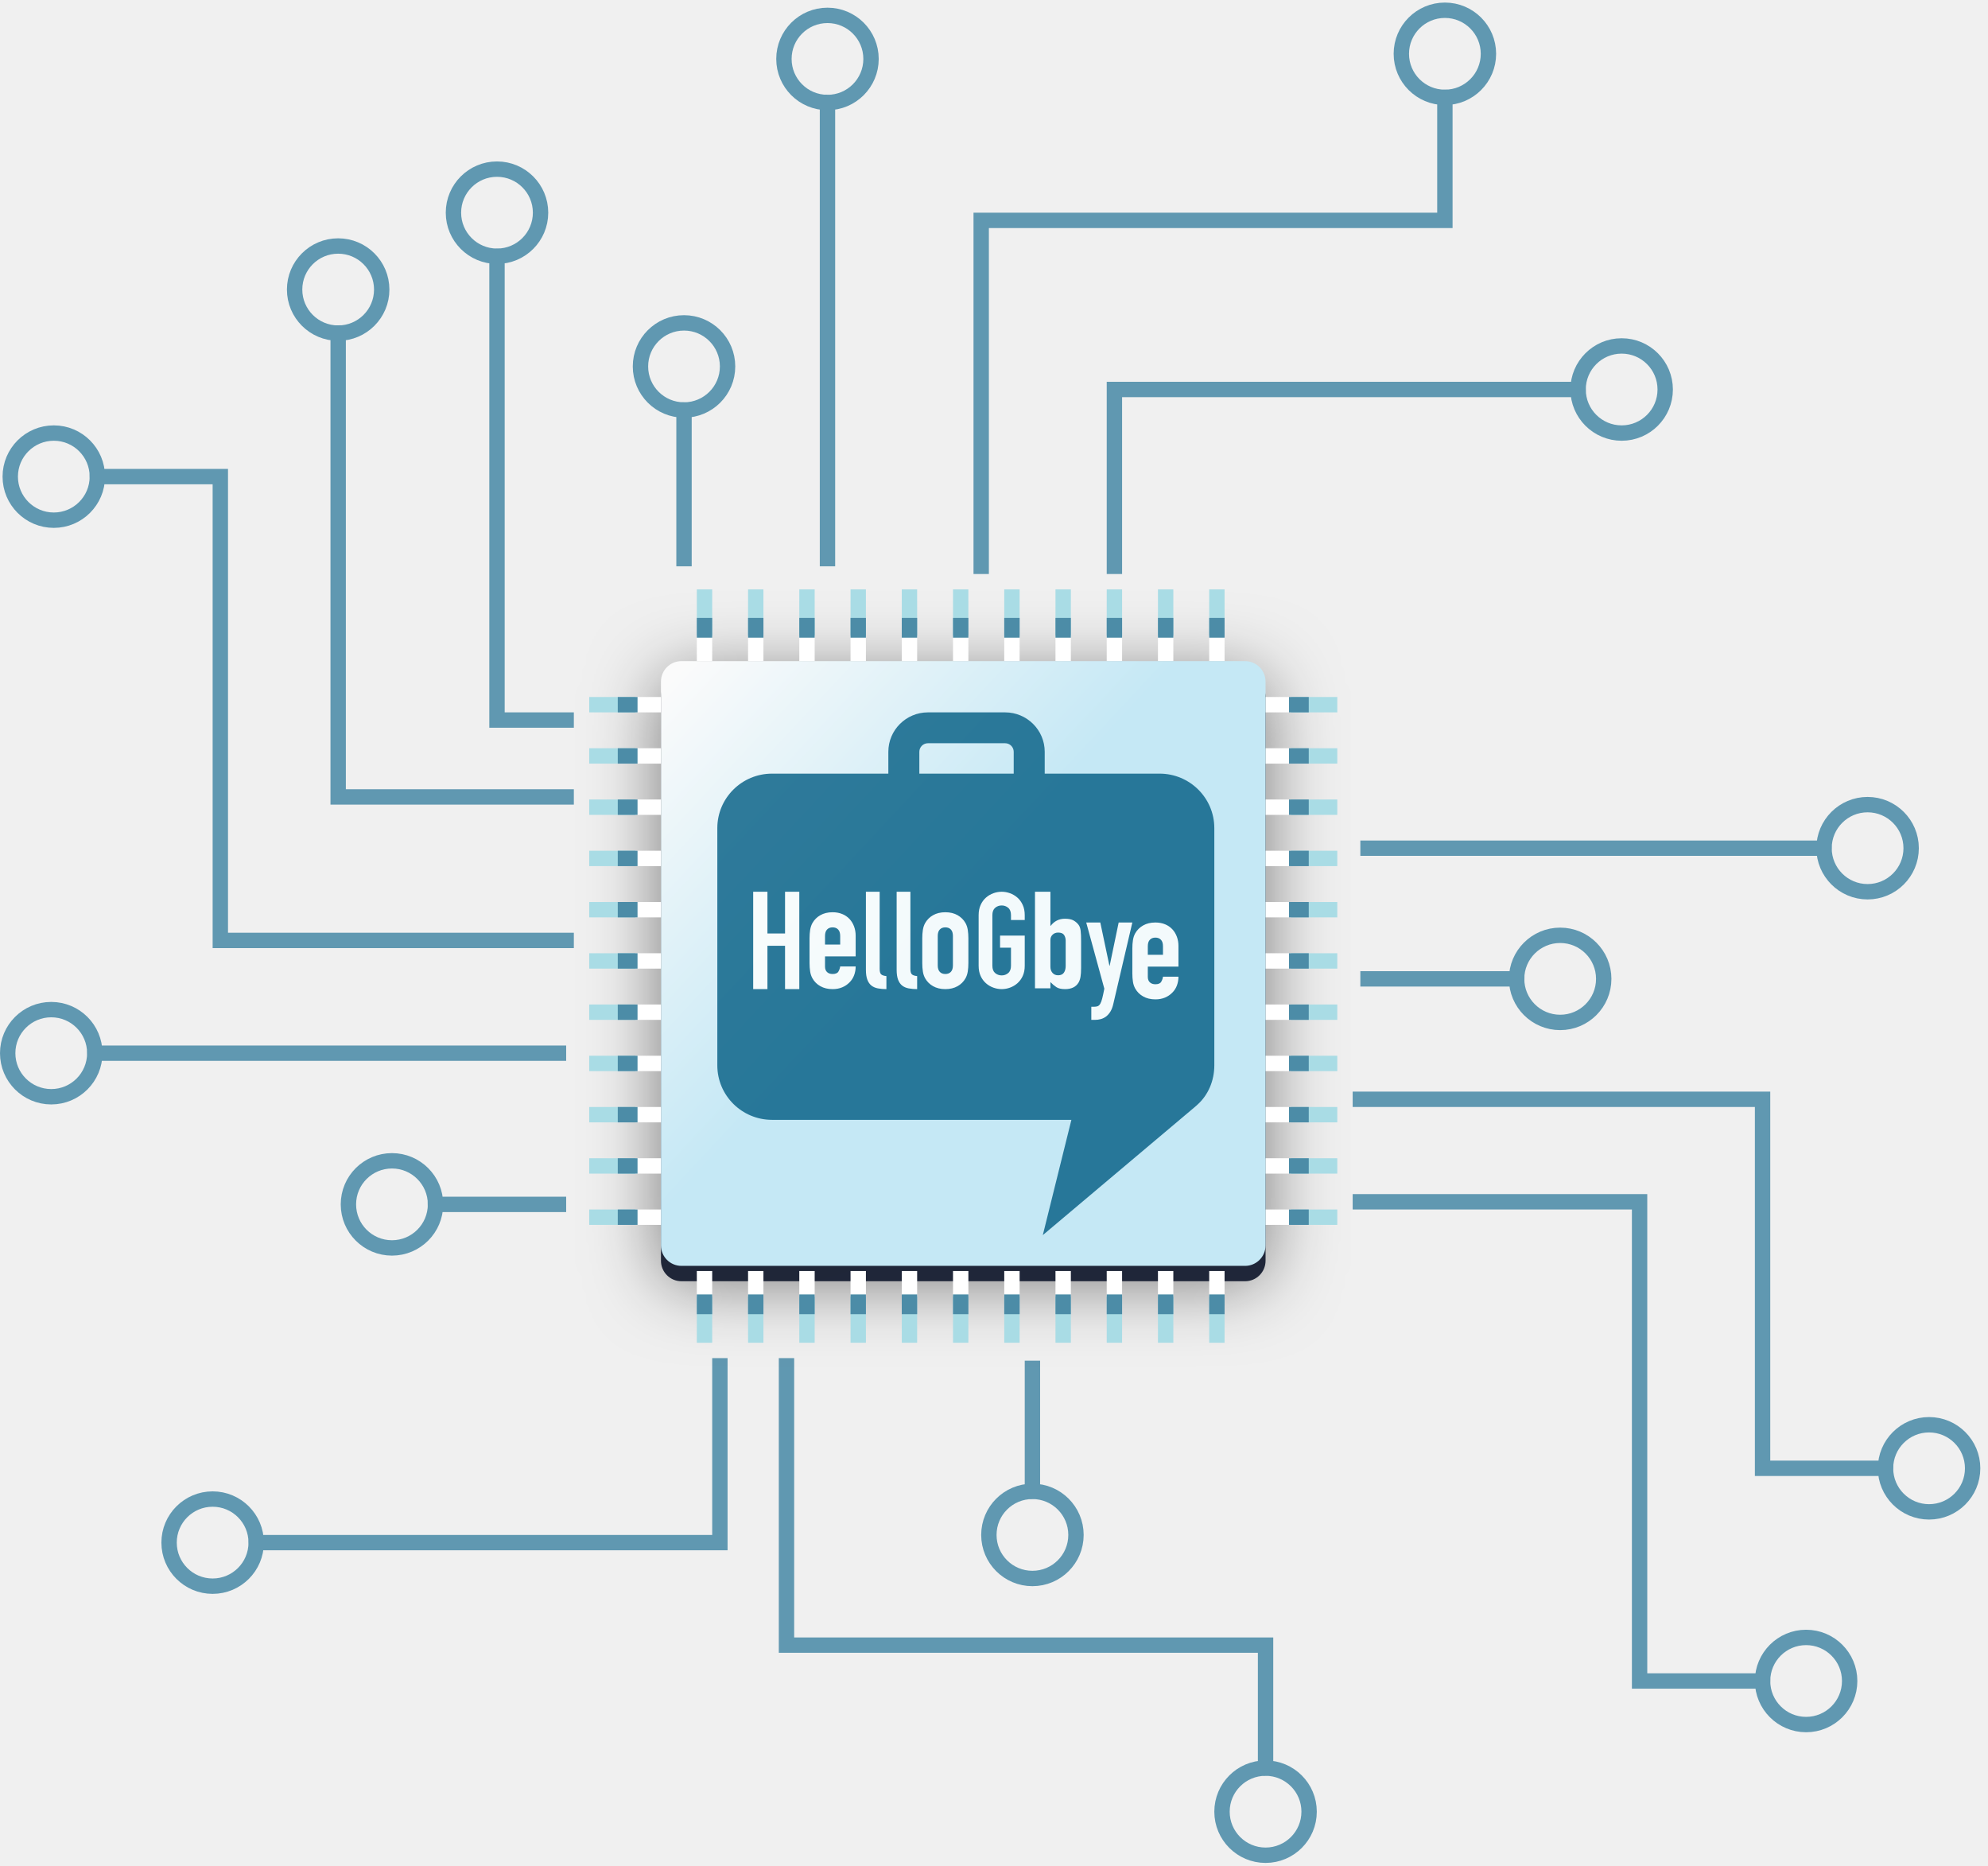
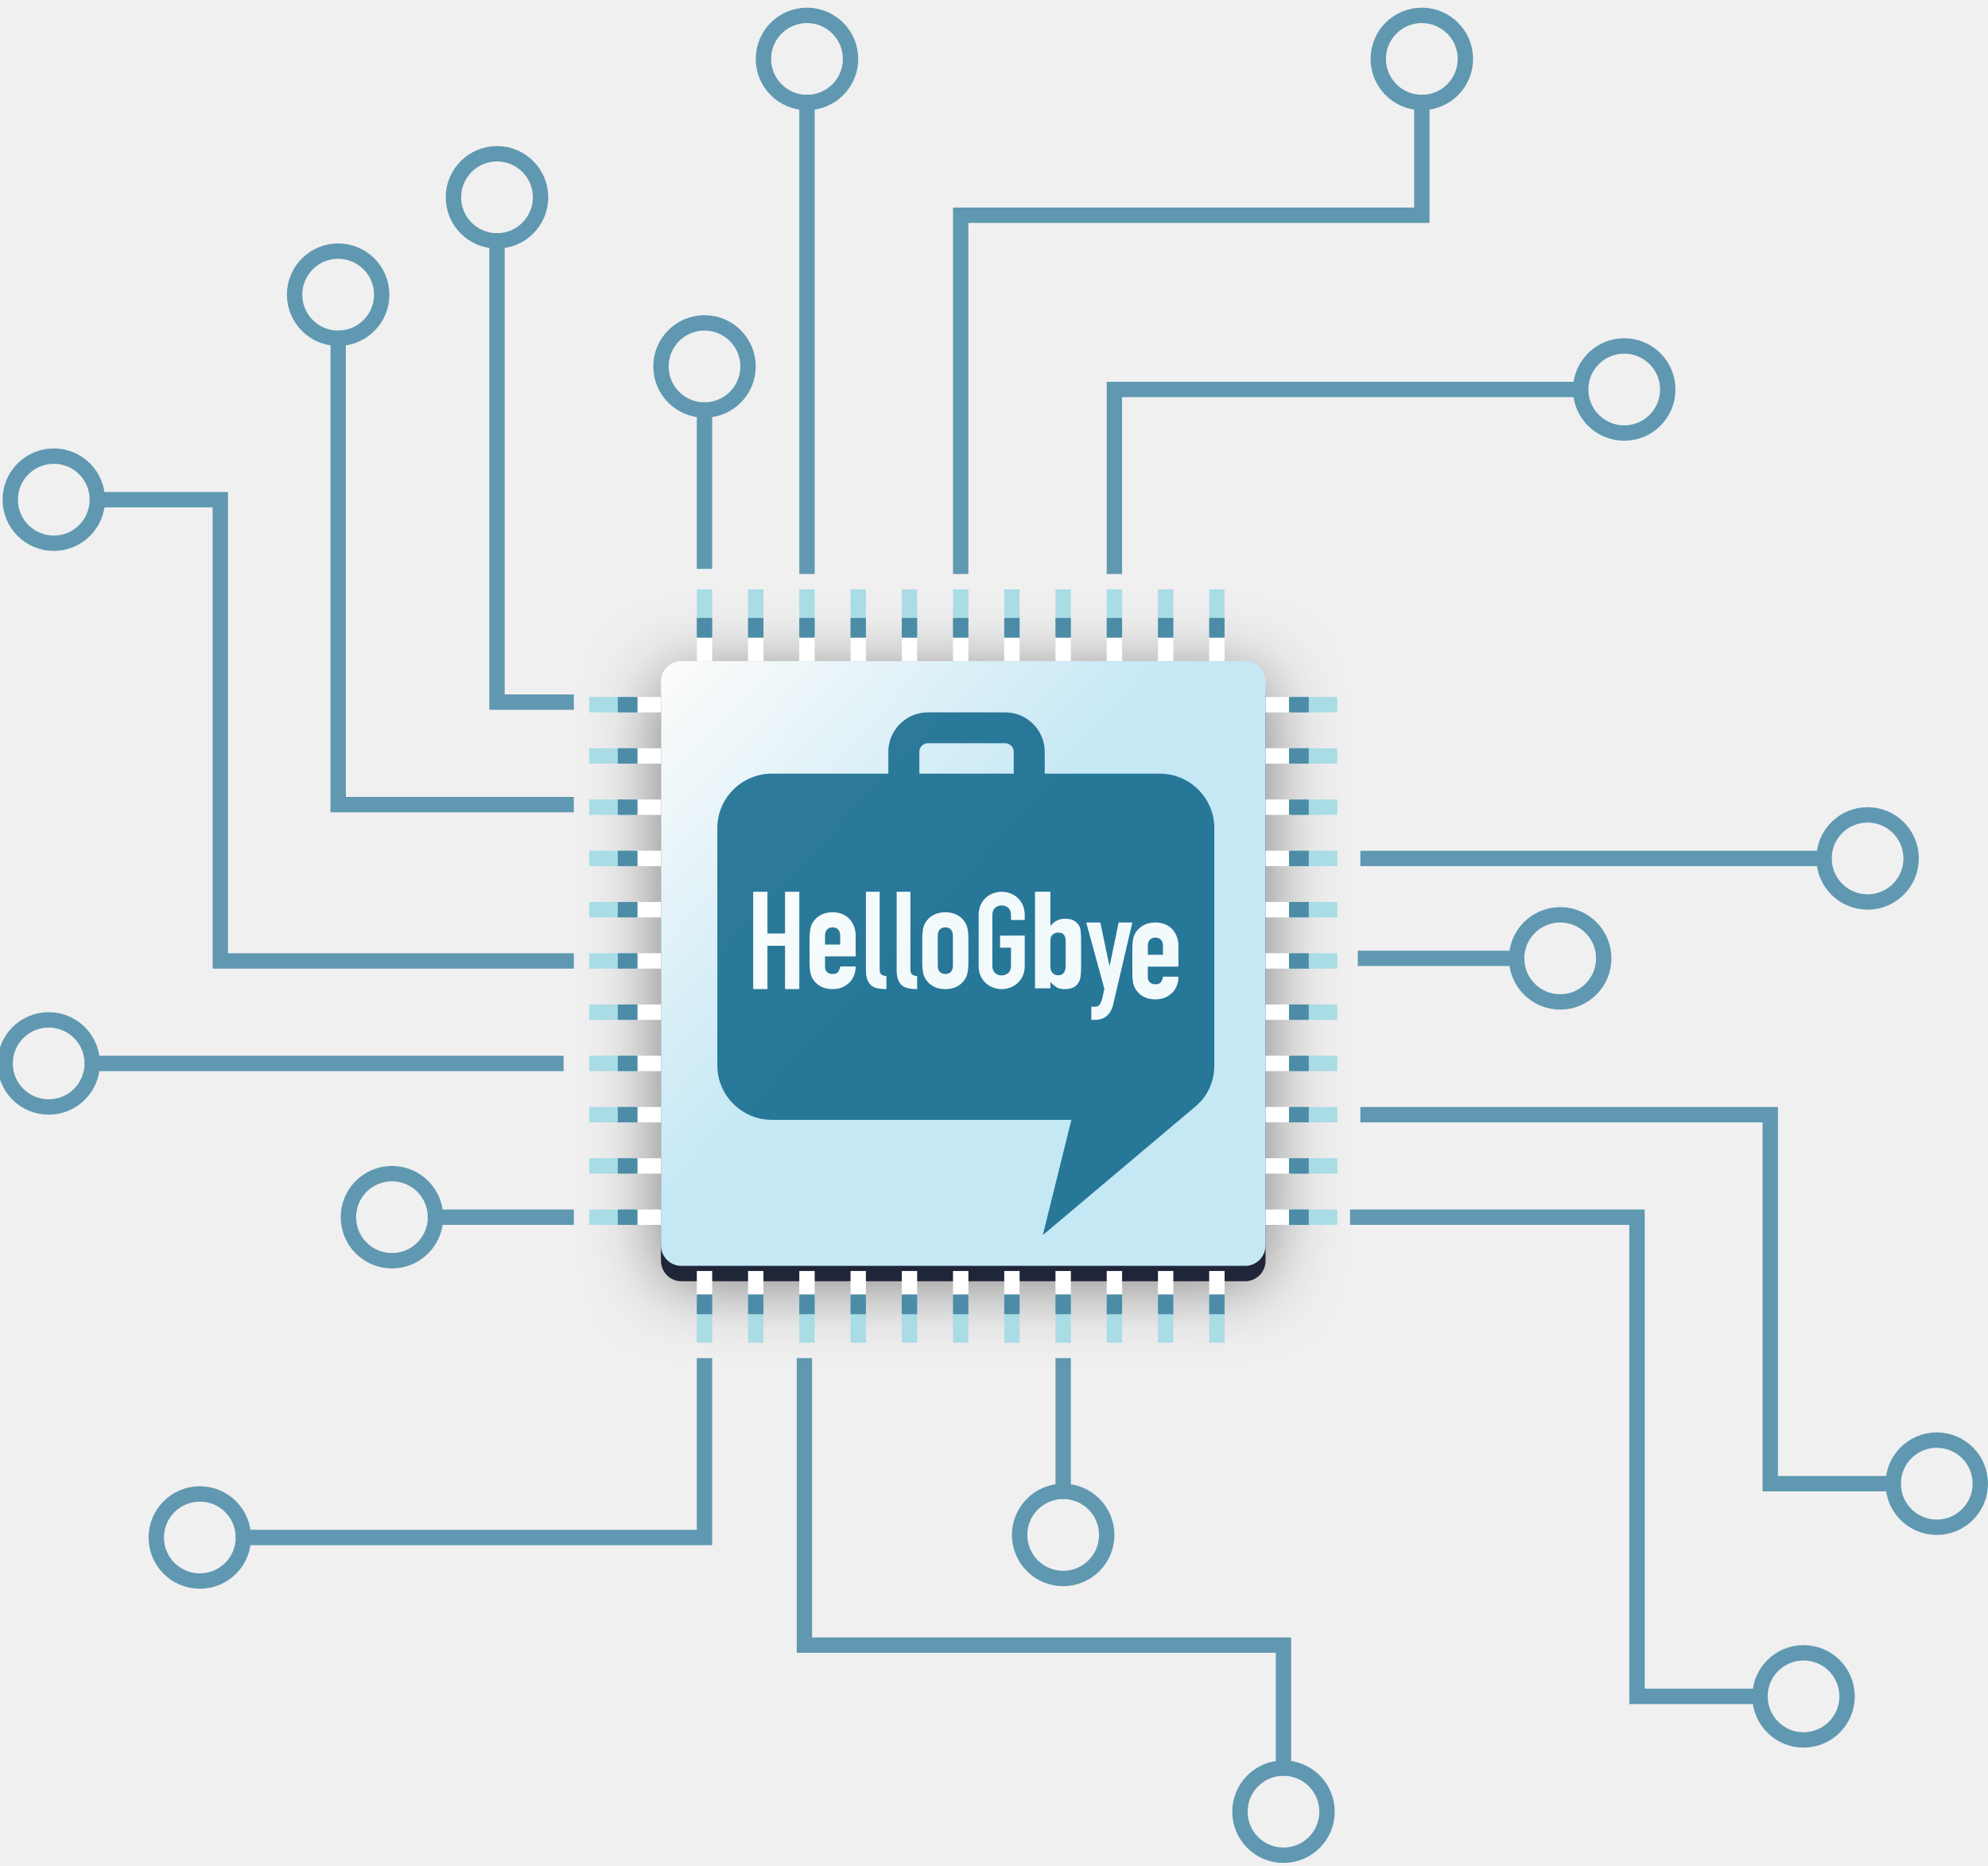
<svg xmlns="http://www.w3.org/2000/svg" xmlns:xlink="http://www.w3.org/1999/xlink" width="388" height="364" viewBox="0 0 388 364">
  <defs>
    <linearGradient x1="19.461%" y1="0%" x2="49.568%" y2="98.587%" id="c">
      <stop stop-color="#202430" offset="0%" />
      <stop stop-color="#1F2639" offset="100%" />
    </linearGradient>
    <rect id="b" x="13" y="16" width="118" height="118" rx="4" />
    <filter x="-17.8%" y="-17.8%" width="135.6%" height="135.6%" filterUnits="objectBoundingBox" id="a">
      <feOffset in="SourceAlpha" result="shadowOffsetOuter1" />
      <feGaussianBlur stdDeviation="7" in="shadowOffsetOuter1" result="shadowBlurOuter1" />
      <feColorMatrix values="0 0 0 0 0 0 0 0 0 0 0 0 0 0 0 0 0 0 0.5 0" in="shadowBlurOuter1" />
    </filter>
    <linearGradient x1="3.769%" y1=".896%" x2="47.018%" y2="41.228%" id="d">
      <stop stop-color="#FBFBFB" offset="0%" />
      <stop stop-color="#C5E8F5" offset="100%" />
    </linearGradient>
  </defs>
  <g fill="none" fill-rule="evenodd">
-     <g class="circuit-wire" transform="translate(152 265)" stroke="#6098B1" stroke-width="3">
-       <path d="                     M1.5 0                     v56                     h93.5                     v24                     a8.5,8.5 0 1,0 0,17                     a8.5,8.5 0 1,0 0,-17" />
-     </g>
-     <g class="circuit-wire" transform="matrix(0 1 1 0 264 233)" stroke="#6098B1" stroke-width="3">
-       <path d="                     M1.5 0                     v56                     h93.5                     v24                     a8.5,8.5 0 1,0 0,17                     a8.5,8.5 0 1,0 0,-17" />
-     </g>
-     <g class="circuit-wire" transform="matrix(0 1 1 0 264 213)" stroke="#6098B1" stroke-width="3">
-       <path d="                     M1.5 0                     v80                     h72                     v24                     a8.5,8.5 0 1,0 0,17                     a8.5,8.5 0 1,0 0,-17" />
-     </g>
-     <g class="circuit-wire" transform="translate(190 2)" stroke="#6098B1" stroke-width="3">
-       <path d="                     M1.5 110                     V41                     H92                     V17                     a8.5,8.5 0 1,0 0,-17                     a8.5,8.5 0 1,0 0,17" />
-     </g>
-     <g class="circuit-wire" transform="rotate(-90 93.5 91.5)" stroke="#6098B1" stroke-width="3">
-       <path d="                     M1.5 110                     V41                     H92                     V17                     a8.5,8.5 0 1,0 0,-17                     a8.5,8.5 0 1,0 0,17" />
-     </g>
-     <g class="circuit-wire" transform="translate(216 66)" stroke="#6098B1" stroke-width="3">
-       <path d="                     M1.5 46                     V10                     H92                     a8.5,8.5 0 1,0 17,0                     a8.5,8.5 0 1,0 -17,0" />
-     </g>
-     <g class="circuit-wire" transform="rotate(-90 106.5 50.5)" stroke="#6098B1" stroke-width="3">
-       <path d="                     M1.5 56                     V10                     H92                     a8.5,8.5 0 1,0 17,0                     a8.5,8.5 0 1,0 -17,0" />
-     </g>
-     <g class="circuit-wire" transform="rotate(-90 114.5 27.5)" stroke="#6098B1" stroke-width="3">
-       <path d="                     M1.5 25                     V10                     H92                     a8.5,8.5 0 1,0 17,0                     a8.5,8.5 0 1,0 -17,0" />
-     </g>
-     <g class="circuit-wire" transform="rotate(180 71 155.5)" stroke="#6098B1" stroke-width="3">
-       <path d="                     M1.5 46                     V10                     H92                     a8.5,8.5 0 1,0 17,0                     a8.5,8.5 0 1,0 -17,0" />
-     </g>
-     <g class="circuit-wire" transform="rotate(180 56 107)" stroke="#6098B1" stroke-width="3">
-       <path d="                     M1.5 8.5                     h92                     a8.5,8.5 0 1,0 17,0                     a8.5,8.5 0 1,0 -17,0" />
-     </g>
-     <g class="circuit-wire" transform="matrix(1 0 0 -1 264 174)" stroke="#6098B1" stroke-width="3">
-       <path d="                     M1.5 8.5                     H92                     a8.5,8.5 0 1,0 17,0                     a8.5,8.5 0 1,0 -17,0" />
-     </g>
-     <g class="circuit-wire" transform="matrix(0 -1 -1 0 170 112)" stroke="#6098B1" stroke-width="3">
-       <path d="                     M1.5 8.5                     H92                     a8.5,8.5 0 1,0 17,0                     a8.5,8.5 0 1,0 -17,0" />
-     </g>
-     <g class="circuit-wire" transform="matrix(0 -1 -1 0 142 112)" stroke="#6098B1" stroke-width="3">
-       <path d="                     M1.5 8.5                     H32                     a8.5,8.5 0 1,0 17,0                     a8.5,8.5 0 1,0 -17,0" />
-     </g>
-     <g class="circuit-wire" transform="matrix(1 0 0 -1 264 199.5)" stroke="#6098B1" stroke-width="3">
-       <path d="                     M1.5 8.5                     H32                     a8.5,8.5 0 1,0 17,0                     a8.5,8.5 0 1,0 -17,0" />
-     </g>
-     <g class="circuit-wire" transform="rotate(90 -27 237)" stroke="#6098B1" stroke-width="3">
-       <path d="                     M1.5 8.5                     H27                     a8.5,8.5 0 1,0 17,0                     a8.5,8.5 0 1,0 -17,0" />
-     </g>
-     <g class="circuit-wire" transform="rotate(-180 56 121.75)" stroke="#6098B1" stroke-width="3">
-       <path d="                   M1.5 8.5                   H27                   a8.5,8.5 0 1,0 17,0                   a8.5,8.5 0 1,0 -17,0" />
-     </g>
+     <path class="circuit-wire" d="M157 265 v56 h93.5 v24 a8.5,8.5 0 1,0 0,17 a8.5,8.5 0 1,0 0,-17" stroke="#6098B1" stroke-width="3" />
+     <path class="circuit-wire" d="M263.5 237.5 h56 v93.5 h24 a8.5,8.5 0 1,0 17,0 a8.5,8.5 0 1,0 -17,0" stroke="#6098B1" stroke-width="3" />
+     <path class="circuit-wire" d="M265.5 217.5 h80 v72 h24 a8.5,8.5 0 1,0 17,0 a8.5,8.5 0 1,0 -17,0" stroke="#6098B1" stroke-width="3" />
+     <path class="circuit-wire" d="M187.5 112 v-70 h90 v-22 a8.5,8.5 0 1,0 0,-17 a8.5,8.5 0 1,0 0,17" stroke="#6098B1" stroke-width="3" />
+     <path class="circuit-wire" d="M112 187.5 h-69 v-90 h-24 a8.5,8.5 0 1,0 -17,0 a8.5,8.5 0 1,0 17,0" stroke="#6098B1" stroke-width="3" />
+     <path class="circuit-wire" d="M217.5 112 v-36 h91 a8.5,8.5 0 1,0 17,0 a8.5,8.5 0 1,0 -17,0" stroke="#6098B1" stroke-width="3" />
+     <path class="circuit-wire" d="M112 157 h-46 v-91 a8.5,8.5 0 1,0 0,-17 a8.5,8.5 0 1,0 0,17" stroke="#6098B1" stroke-width="3" />
+     <path class="circuit-wire" d="M112 137 h-15 v-90 a8.5,8.5 0 1,0 0,-17 a8.5,8.5 0 1,0 0,17" stroke="#6098B1" stroke-width="3" />
+     <path class="circuit-wire" d="M137.5 265 v35 h-90 a8.5,8.5 0 1,0 -17,0 a8.5,8.5 0 1,0 17,0" stroke="#6098B1" stroke-width="3" />
+     <path class="circuit-wire" d="M110 207.5 h-92 a8.5,8.5 0 1,0 -17,0 a8.5,8.5 0 1,0 17,0" stroke="#6098B1" stroke-width="3" />
+     <path class="circuit-wire" d="M265.5 167.5 h90.5 a8.5,8.5 0 1,0 17,0 a8.5,8.5 0 1,0 -17,0" stroke="#6098B1" stroke-width="3" />
+     <path class="circuit-wire" d="M157.5 112 v-92 a8.5,8.5 0 1,0 0,-17 a8.5,8.5 0 1,0 0,17" stroke="#6098B1" stroke-width="3" />
+     <path class="circuit-wire" d="M137.5 111 v-31 a8.5,8.5 0 1,0 0,-17 a8.5,8.5 0 1,0 0,17" stroke="#6098B1" stroke-width="3" />
+     <path class="circuit-wire" d="M265 187 h31 a8.5,8.5 0 1,0 17,0 a8.5,8.5 0 1,0 -17,0" stroke="#6098B1" stroke-width="3" />
+     <path class="circuit-wire" d="M207.5 265 v26 a8.5,8.5 0 1,0 0,17 a8.5,8.5 0 1,0 0,-17" stroke="#6098B1" stroke-width="3" />
+     <path class="circuit-wire" d="M112 237.5 h-27 a8.5,8.5 0 1,0 -17,0 a8.5,8.5 0 1,0 17,0" stroke="#6098B1" stroke-width="3" />
+     <rect id="light-node" width="5" height="5" rx="5" />
    <g transform="translate(116 116)">
      <use fill="#000" filter="url(#a)" xlink:href="#b" />
      <use fill="url(#c)" xlink:href="#b" />
      <g stroke-linecap="square" stroke-width="3">
        <g stroke="#FFF">
          <path d="M132.5 21.5h2M132.5 31.5h2M132.5 41.5h2M132.5 51.5h2M132.5 61.5h2M132.5 71.5h2M132.5 81.5h2M132.5 91.5h2M132.5 101.5h2M132.5 111.5h2M132.5 121.5h2" />
        </g>
        <g stroke="#A9DCE5">
          <path d="M137.5 21.5h6M137.5 31.5h6M137.5 41.5h6M137.5 51.5h6M137.5 61.5h6M137.5 71.5h6M137.5 81.5h6M137.5 91.5h6M137.5 101.5h6M137.5 111.5h6M137.5 121.5h6" />
        </g>
        <g stroke="#4C8CA7">
          <path d="M137.071 21.5h.858M137.071 31.5h.858M137.071 41.5h.858M137.071 51.5h.858M137.071 61.5h.858M137.071 71.5h.858M137.071 81.5h.858M137.071 91.5h.858M137.071 101.5h.858M137.071 111.5h.858M137.071 121.5h.858" />
        </g>
      </g>
      <g stroke-linecap="square" stroke-width="3">
        <g stroke="#FFF">
          <path d="M121.5 133.5v2M111.5 133.5v2M101.5 133.5v2M91.5 133.5v2M81.5 133.5v2M71.5 133.5v2M61.5 133.5v2M51.5 133.5v2M41.5 133.5v2M31.5 133.5v2M21.5 133.5v2" />
        </g>
        <g stroke="#A9DCE5">
          <path d="M121.5 138.5v6M111.5 138.5v6M101.5 138.5v6M91.5 138.5v6M81.5 138.5v6M71.5 138.5v6M61.5 138.5v6M51.5 138.5v6M41.5 138.5v6M31.5 138.5v6M21.5 138.5v6" />
        </g>
        <g stroke="#4C8CA7">
          <path d="M121.5 138.071v.858M111.5 138.071v.858M101.5 138.071v.858M91.5 138.071v.858M81.5 138.071v.858M71.5 138.071v.858M61.5 138.071v.858M51.5 138.071v.858M41.5 138.071v.858M31.5 138.071v.858M21.5 138.071v.858" />
        </g>
      </g>
      <g stroke-linecap="square" stroke-width="3">
        <g stroke="#FFF">
          <path d="M121.5 11.5v-2M111.5 11.5v-2M101.5 11.5v-2M91.5 11.5v-2M81.5 11.5v-2M71.5 11.5v-2M61.5 11.5v-2M51.5 11.5v-2M41.5 11.5v-2M31.5 11.5v-2M21.5 11.5v-2" />
        </g>
        <g stroke="#A9DCE5">
          <path d="M121.5 6.5v-6M111.5 6.5v-6M101.5 6.5v-6M91.5 6.5v-6M81.5 6.5v-6M71.5 6.5v-6M61.5 6.5v-6M51.5 6.5v-6M41.5 6.5v-6M31.5 6.5v-6M21.5 6.5v-6" />
        </g>
        <g stroke="#4C8CA7">
          <path d="M121.5 6.929V6.07M111.5 6.929V6.07M101.5 6.929V6.07M91.5 6.929V6.07M81.5 6.929V6.07M71.5 6.929V6.07M61.5 6.929V6.07M51.5 6.929V6.07M41.5 6.929V6.07M31.5 6.929V6.07M21.5 6.929V6.07" />
        </g>
      </g>
      <rect fill="url(#d)" x="13" y="13" width="118" height="118" rx="4" />
      <g opacity=".8">
        <path d="M63.43 30.688c0-.92.751-1.666 1.677-1.666h15.067c.923 0 1.672.745 1.672 1.666v4.267H63.429v-4.267zM121 45.583c0-5.87-4.783-10.628-10.68-10.628H87.898v-4.267c0-4.238-3.465-7.688-7.724-7.688H65.107c-4.262 0-7.728 3.45-7.728 7.688v4.267h-22.7C28.784 34.955 24 39.712 24 45.583V91.88c0 5.87 4.783 10.627 10.68 10.627h58.425L87.525 125l29.494-24.85c.154-.124.3-.257.449-.388l.26-.235c2.06-1.848 3.272-4.64 3.272-7.646V45.583z" fill="#005B82" />
        <g fill="#FFFFFE">
          <path d="M31 58h2.782v8.139h3.436V58H40v19h-2.782v-8.459h-3.436V77H31V58M45.02 68.301h2.961v-1.677c0-.559-.134-.978-.4-1.257-.267-.28-.627-.418-1.081-.418-.454 0-.814.138-1.08.418-.266.28-.4.698-.4 1.257v1.677zm0 2.312v1.994c0 .462.134.819.4 1.069s.626.375 1.08.375c.573 0 .953-.163 1.14-.49.188-.328.3-.655.341-.983H51a4.79 4.79 0 0 1-.31 1.735 3.845 3.845 0 0 1-.903 1.387 4.28 4.28 0 0 1-1.422.953c-.553.231-1.174.347-1.865.347-.928 0-1.726-.193-2.398-.578a3.993 3.993 0 0 1-1.54-1.533 3.934 3.934 0 0 1-.444-1.329c-.078-.5-.118-1.05-.118-1.647v-4.826c0-.597.04-1.147.118-1.647.08-.5.228-.944.445-1.33a4.008 4.008 0 0 1 1.54-1.532c.67-.385 1.47-.578 2.397-.578.691 0 1.318.116 1.88.347a3.985 3.985 0 0 1 1.422.968c.384.415.68.9.887 1.46.208.558.311 1.156.311 1.79v4.048h-5.98zM53 58h2.685v15.058c0 .511.091.859.276 1.044.185.186.531.304 1.039.358V77c-.614 0-1.17-.049-1.67-.146-.5-.096-.922-.281-1.264-.555-.342-.274-.605-.658-.789-1.15-.184-.495-.277-1.13-.277-1.906V58M59 58h2.684v15.058c0 .511.091.859.276 1.044.184.186.531.304 1.04.358V77a8.802 8.802 0 0 1-1.672-.146c-.499-.096-.92-.281-1.263-.555-.342-.274-.604-.658-.789-1.15-.184-.495-.276-1.13-.276-1.906V58M67.02 72.376c0 .559.134.978.4 1.257.266.28.626.418 1.08.418.454 0 .814-.138 1.081-.418.266-.28.4-.698.4-1.257v-5.752c0-.559-.134-.978-.4-1.257-.267-.28-.627-.418-1.081-.418-.454 0-.814.138-1.08.418-.266.28-.4.698-.4 1.257v5.752zM64 67.086c0-.596.039-1.146.118-1.646.08-.5.228-.944.445-1.33a4.008 4.008 0 0 1 1.54-1.532c.67-.385 1.47-.578 2.397-.578.928 0 1.728.193 2.4.578.67.386 1.182.896 1.537 1.531.217.387.365.83.445 1.33.079.501.118 1.05.118 1.648v4.826c0 .597-.039 1.147-.118 1.647-.08.5-.228.944-.445 1.33a3.999 3.999 0 0 1-1.538 1.532c-.671.385-1.471.578-2.399.578-.928 0-1.726-.193-2.398-.578a3.993 3.993 0 0 1-1.54-1.533 3.934 3.934 0 0 1-.444-1.329c-.079-.5-.118-1.05-.118-1.647v-4.826zM75 62.567c0-.752.131-1.418.395-1.996a4.148 4.148 0 0 1 1.04-1.43 4.51 4.51 0 0 1 1.446-.853A4.784 4.784 0 0 1 79.5 58c.542 0 1.082.096 1.617.288a4.516 4.516 0 0 1 1.448.853c.43.377.776.853 1.039 1.43.265.578.395 1.244.395 1.996v.943h-2.684v-.943c0-.648-.18-1.125-.54-1.431a1.907 1.907 0 0 0-1.275-.46c-.493 0-.918.153-1.277.46-.36.306-.54.783-.54 1.43v9.867c0 .648.18 1.125.54 1.431.359.305.784.459 1.277.459.49 0 .915-.154 1.275-.459.36-.306.54-.783.54-1.43v-3.517h-2.131v-2.362H84v5.878c0 .77-.13 1.44-.395 2.008a4.168 4.168 0 0 1-1.04 1.417 4.472 4.472 0 0 1-1.447.853 4.748 4.748 0 0 1-1.617.289 4.756 4.756 0 0 1-1.62-.289 4.466 4.466 0 0 1-1.447-.853 4.151 4.151 0 0 1-1.039-1.417c-.264-.568-.395-1.237-.395-2.008v-9.866M91.99 67.554c0-.424-.103-.795-.31-1.112-.207-.318-.596-.476-1.165-.476-.434 0-.792.136-1.078.41-.286.273-.428.622-.428 1.044v5.214c0 .493.138.895.413 1.204.276.308.638.462 1.093.462.51 0 .884-.167 1.12-.502.236-.335.354-.775.354-1.323v-4.921zM86 58h3.01v6.642h.058c.334-.44.733-.78 1.195-1.018.461-.238.989-.358 1.58-.358.727 0 1.293.115 1.696.344.403.23.733.52.989.873.196.282.325.654.382 1.112.06.46.09 1.173.09 2.143v5.108c0 .74-.04 1.332-.118 1.772-.08.442-.207.812-.385 1.112-.51.845-1.386 1.27-2.626 1.27-.747 0-1.318-.133-1.71-.397a7.037 7.037 0 0 1-1.152-.979v1.217H86V58zM98.746 64l1.78 8.434h.05L102.332 64H105l-3.712 15.878c-.135.605-.326 1.108-.571 1.508-.246.4-.53.721-.852.961a3.03 3.03 0 0 1-1.03.507c-.364.098-.741.146-1.131.146h-.712v-2.56h.584c.255 0 .475-.037.661-.107.187-.072.352-.228.497-.467.144-.24.274-.597.394-1.068.118-.472.253-1.099.406-1.881L96 64h2.746M108.019 70.301h2.96v-1.677c0-.559-.133-.978-.4-1.257-.267-.28-.626-.418-1.079-.418-.454 0-.815.138-1.081.418-.268.28-.4.698-.4 1.257v1.677zm0 2.312v1.994c0 .462.132.819.4 1.069.266.25.627.375 1.081.375.573 0 .952-.163 1.14-.49.188-.328.3-.655.34-.983H114a4.82 4.82 0 0 1-.31 1.735 3.848 3.848 0 0 1-.905 1.387 4.26 4.26 0 0 1-1.42.953c-.554.231-1.175.347-1.865.347-.928 0-1.728-.193-2.398-.578a3.997 3.997 0 0 1-1.54-1.533 3.903 3.903 0 0 1-.444-1.329c-.08-.5-.118-1.05-.118-1.647v-4.826c0-.597.038-1.147.118-1.647.078-.5.226-.944.443-1.33a4.012 4.012 0 0 1 1.541-1.532c.67-.385 1.47-.578 2.398-.578.69 0 1.317.116 1.88.347a3.972 3.972 0 0 1 1.42.968c.385.415.682.9.89 1.46.206.558.31 1.156.31 1.79v4.048h-5.981z" />
        </g>
      </g>
      <g stroke-linecap="square" stroke-width="3">
        <g stroke="#FFF">
          <path d="M11.5 21.5h-2M11.5 31.5h-2M11.5 41.5h-2M11.5 51.5h-2M11.5 61.5h-2M11.5 71.5h-2M11.5 81.5h-2M11.5 91.5h-2M11.5 101.5h-2M11.5 111.5h-2M11.5 121.5h-2" />
        </g>
        <g stroke="#A9DCE5">
          <path d="M6.5 21.5h-6M6.5 31.5h-6M6.5 41.5h-6M6.5 51.5h-6M6.5 61.5h-6M6.5 71.5h-6M6.5 81.5h-6M6.5 91.5h-6M6.5 101.5h-6M6.5 111.5h-6M6.5 121.5h-6" />
        </g>
        <g stroke="#4C8CA7">
          <path d="M6.929 21.5H6.07M6.929 31.5H6.07M6.929 41.5H6.07M6.929 51.5H6.07M6.929 61.5H6.07M6.929 71.5H6.07M6.929 81.5H6.07M6.929 91.5H6.07M6.929 101.5H6.07M6.929 111.5H6.07M6.929 121.5H6.07" />
        </g>
      </g>
    </g>
  </g>
</svg>
